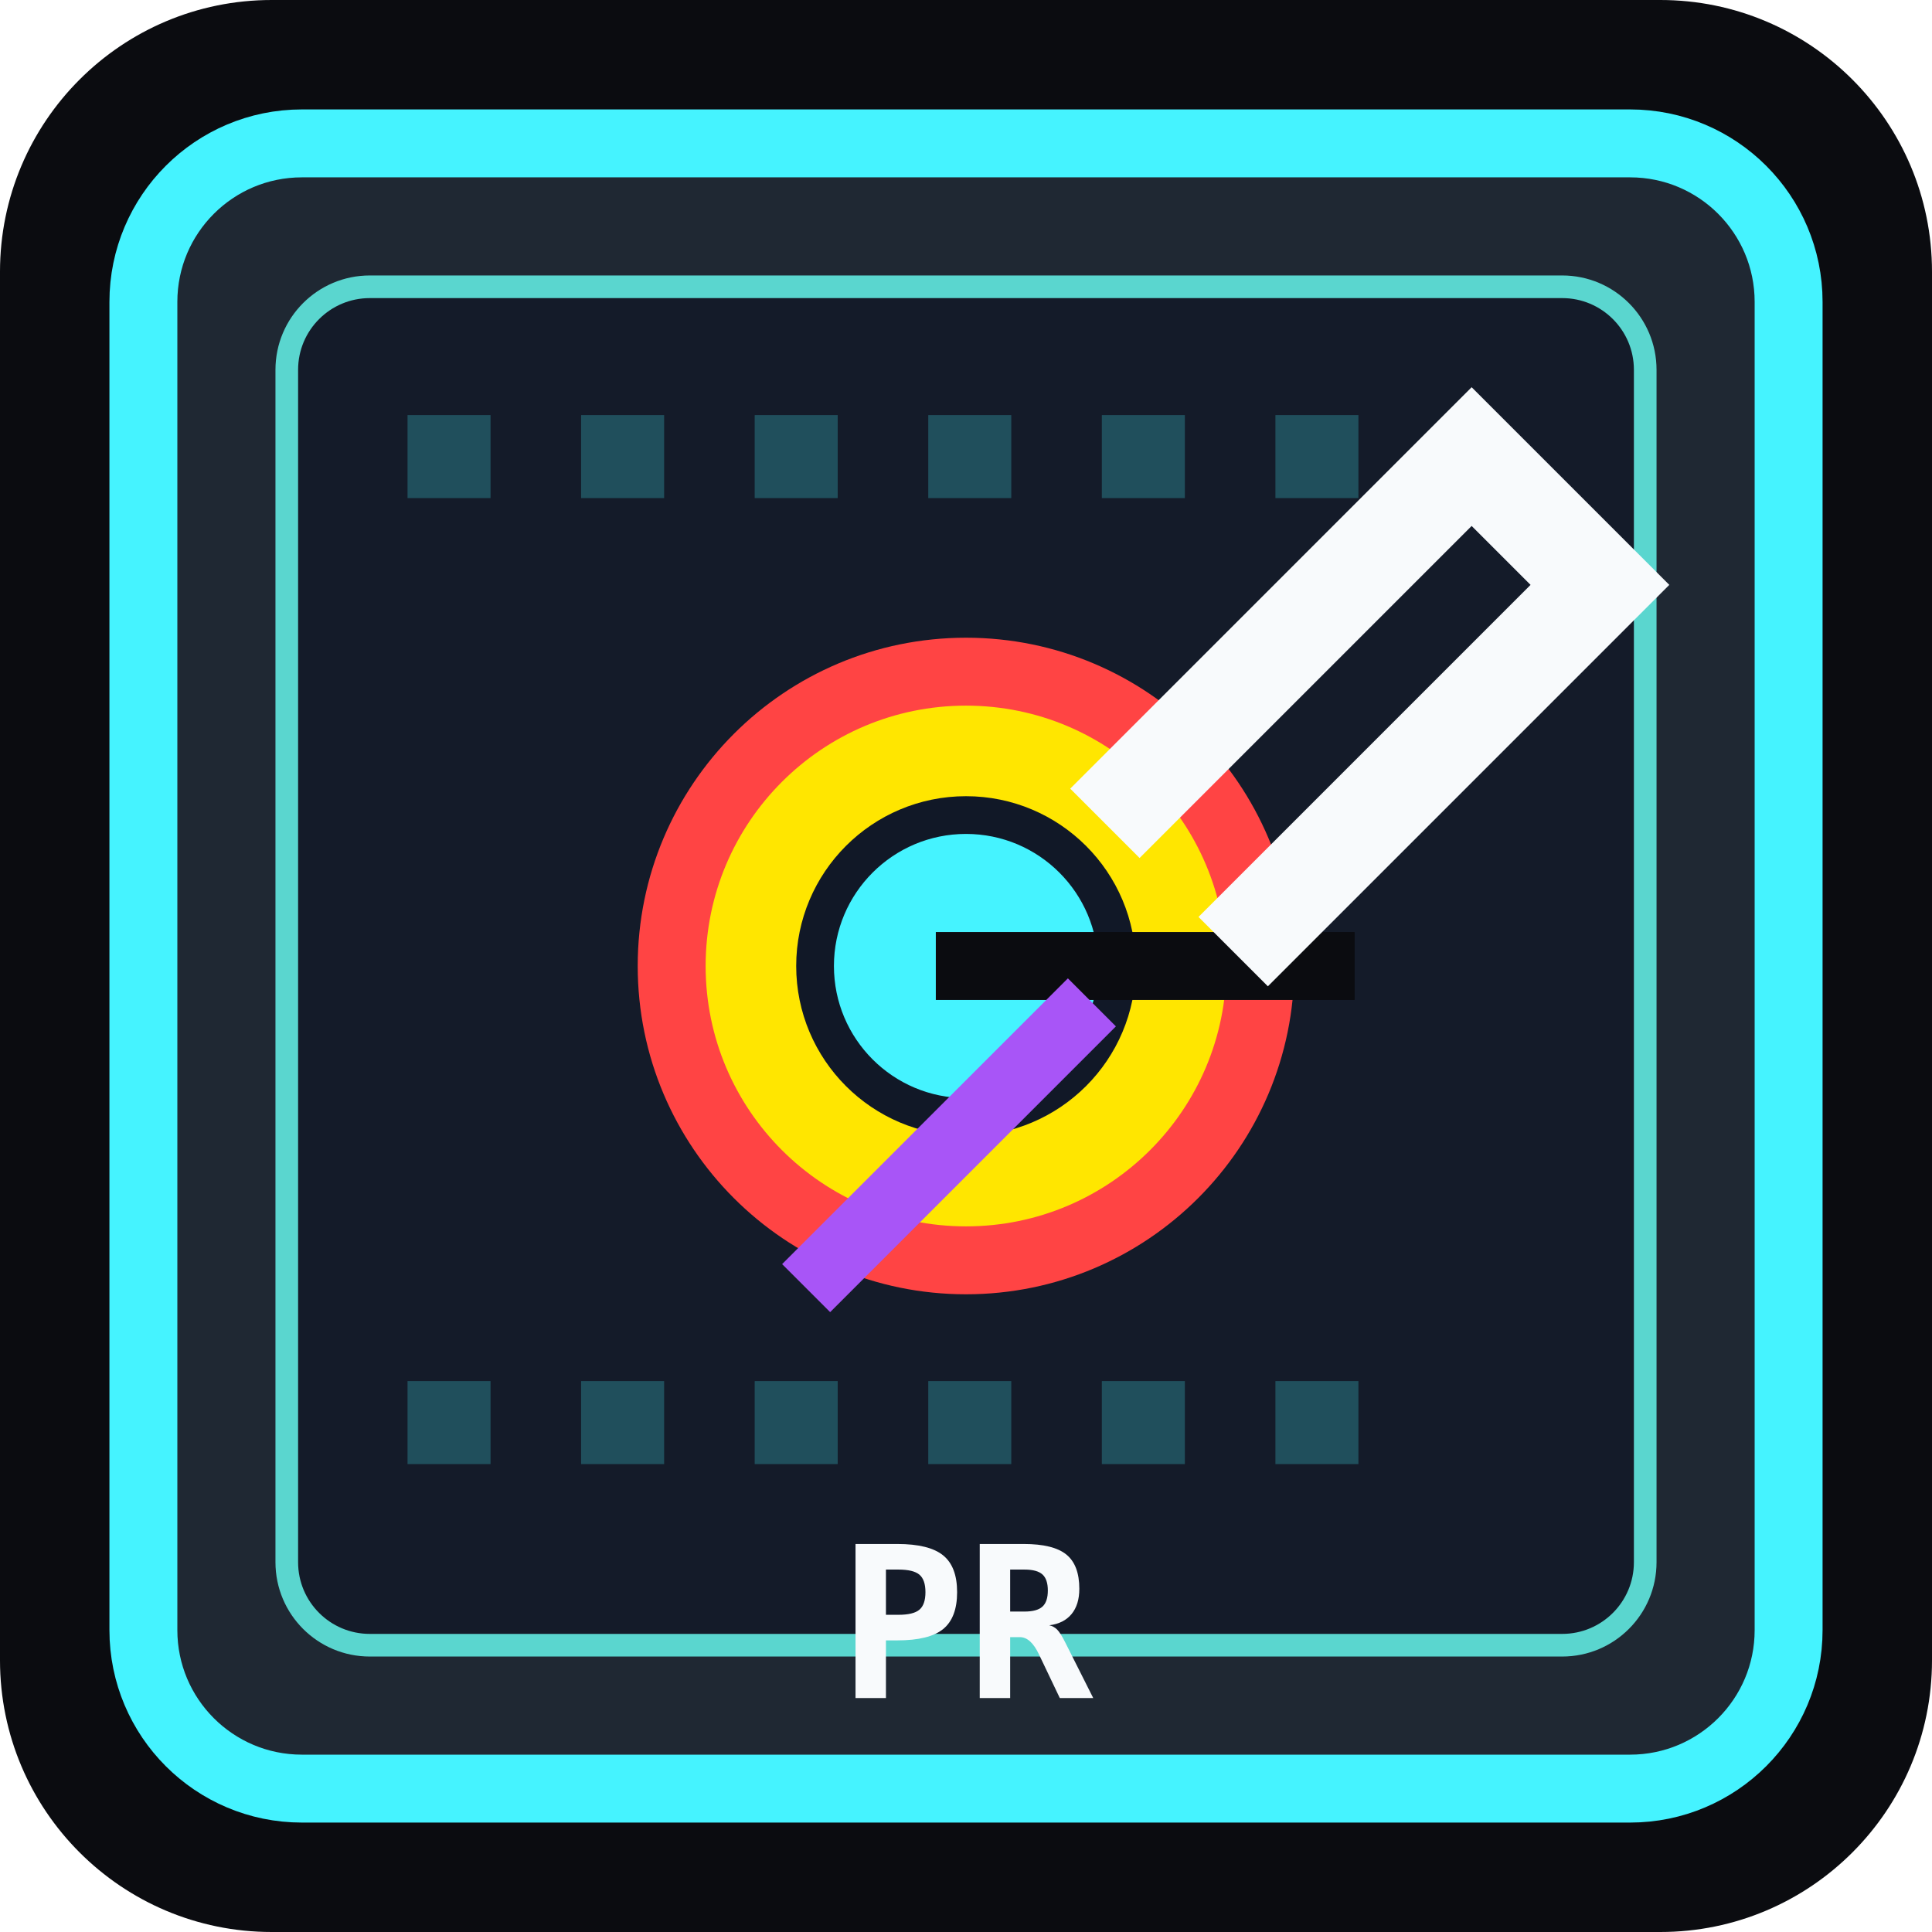
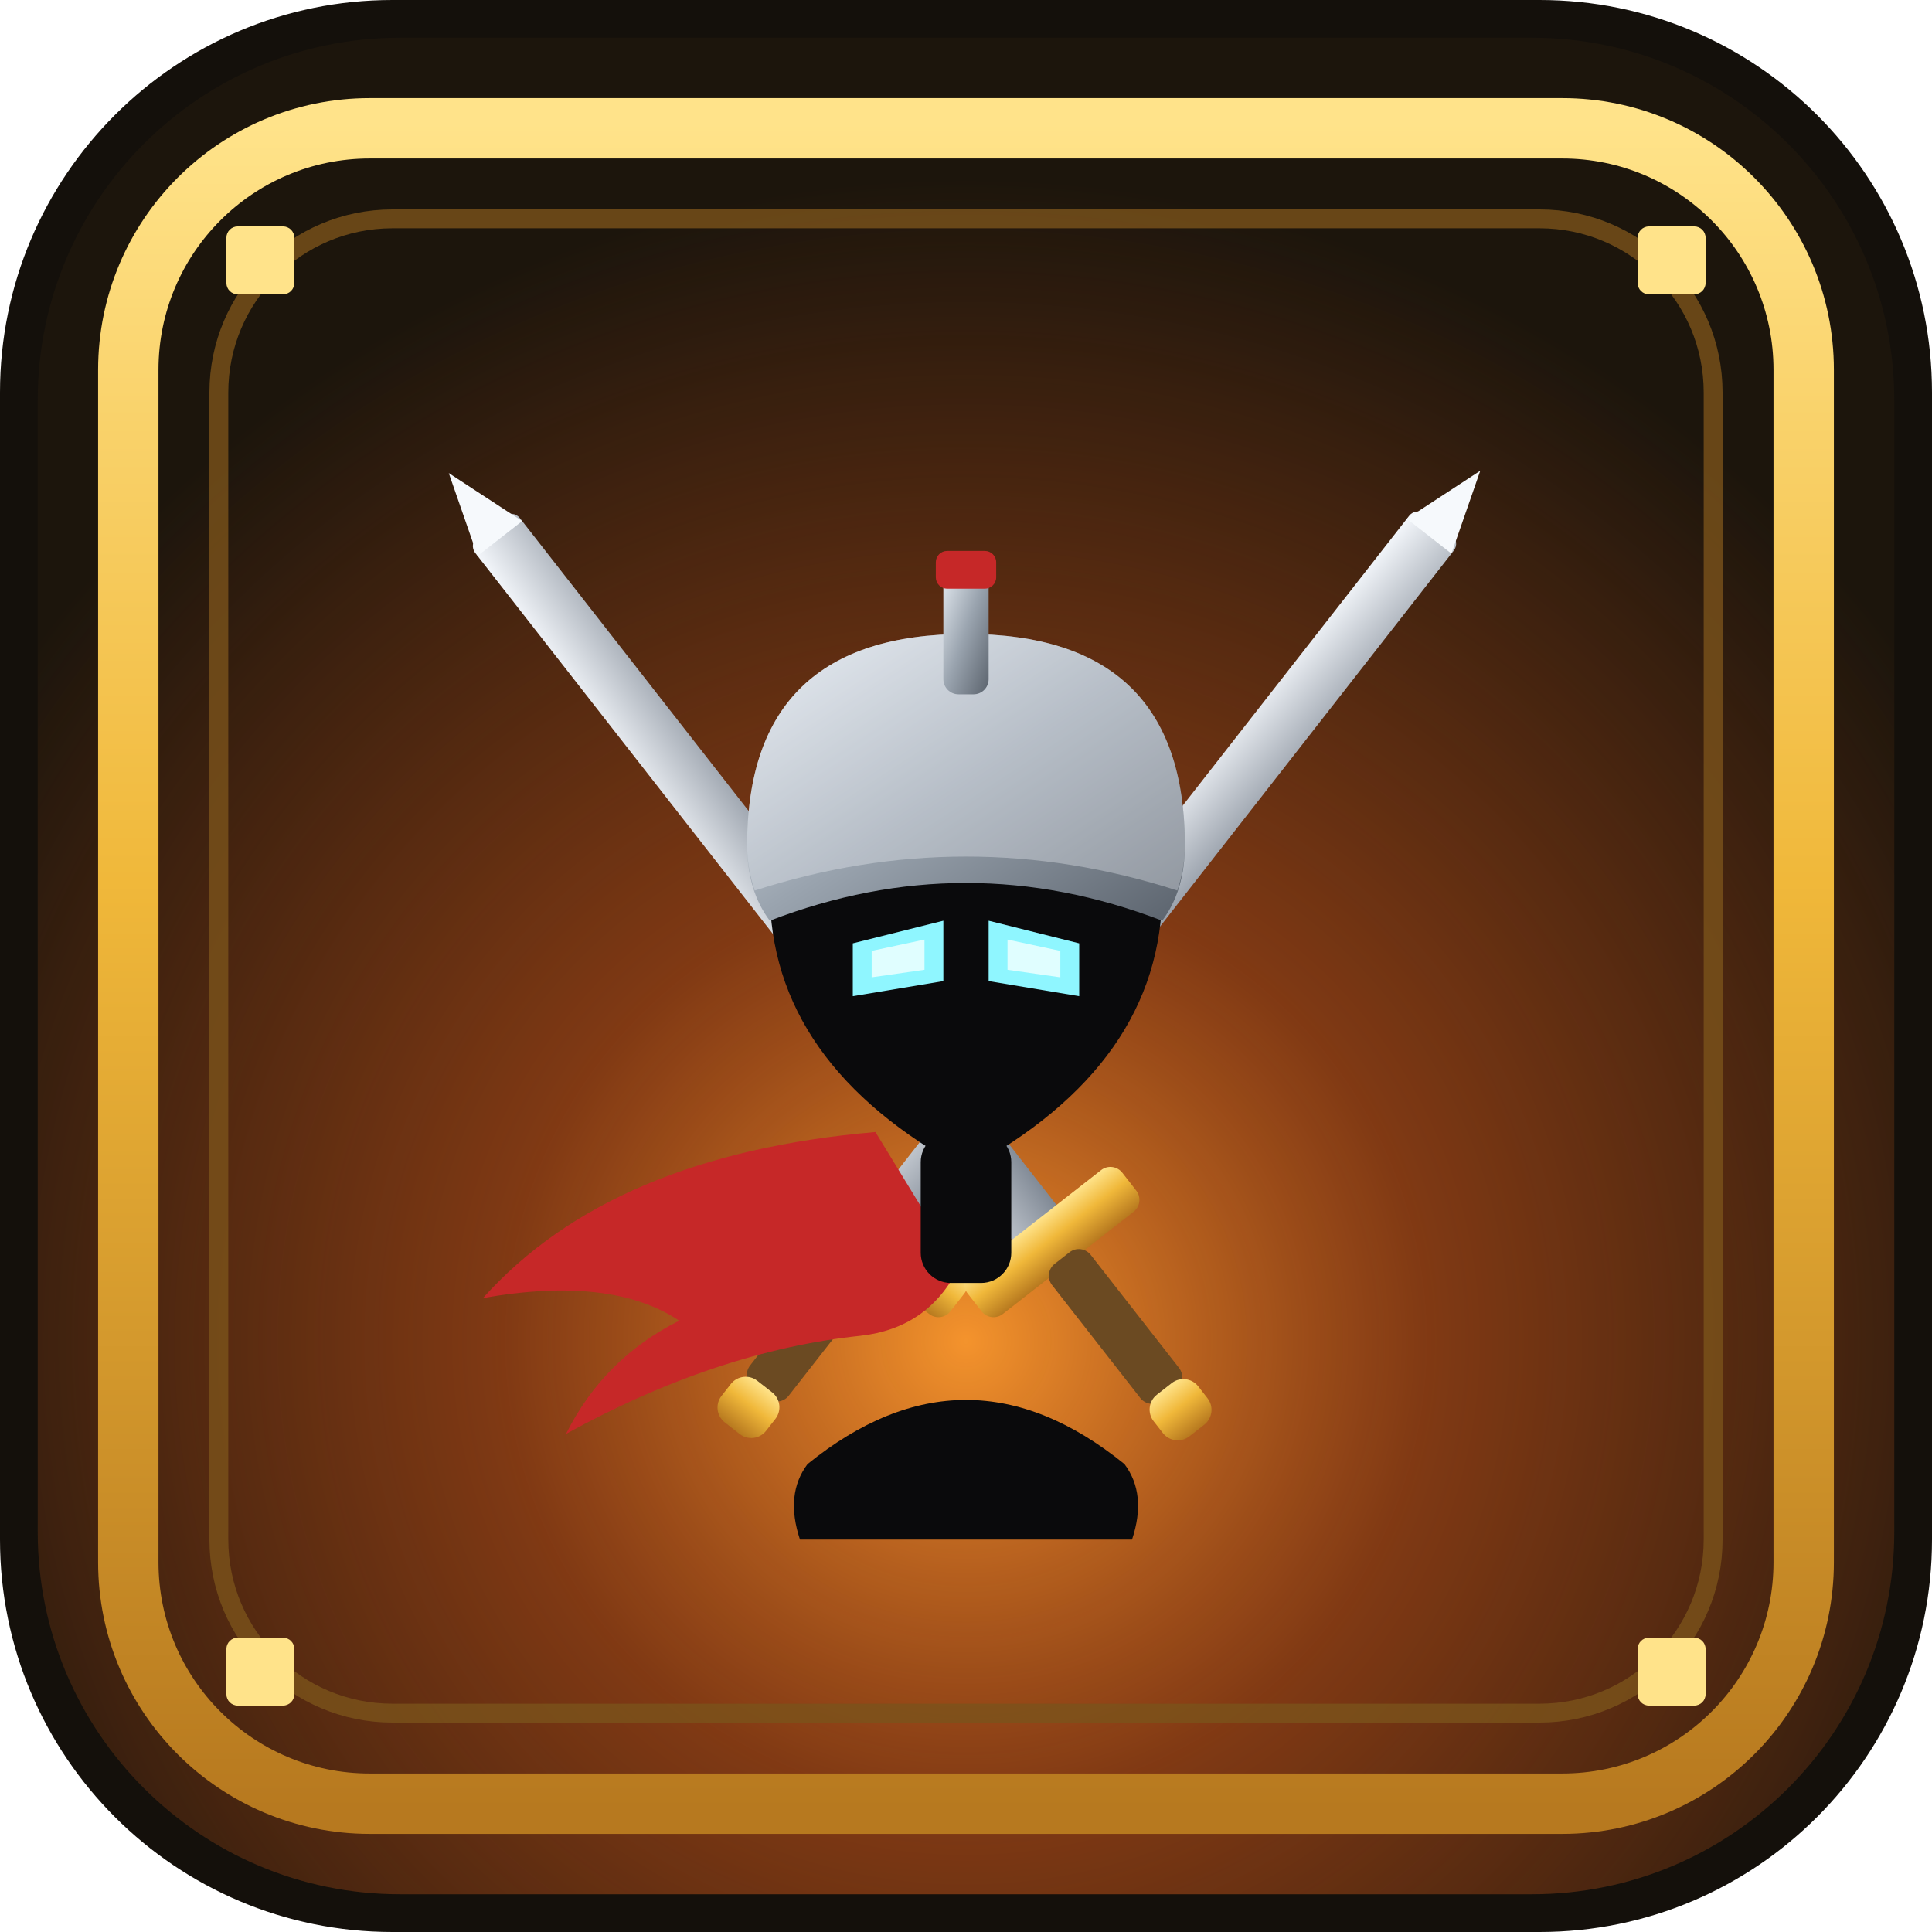
<svg xmlns="http://www.w3.org/2000/svg" viewBox="0 0 512 512" role="img" aria-label="CRAFTROYALE">
-   <rect width="512" height="512" rx="72" fill="#0b0c10" />
-   <rect x="38" y="38" width="436" height="436" rx="42" fill="#1f2833" stroke="#45f3ff" stroke-width="18" />
-   <rect x="76" y="76" width="360" height="360" rx="22" fill="#111827" stroke="#66fcf1" stroke-width="6" opacity=".82" />
-   <g fill="#45f3ff" opacity=".24">
-     <rect x="108" y="110" width="22" height="22" />
-     <rect x="154" y="110" width="22" height="22" />
-     <rect x="200" y="110" width="22" height="22" />
-     <rect x="246" y="110" width="22" height="22" />
-     <rect x="292" y="110" width="22" height="22" />
-     <rect x="338" y="110" width="22" height="22" />
-     <rect x="108" y="366" width="22" height="22" />
-     <rect x="154" y="366" width="22" height="22" />
-     <rect x="200" y="366" width="22" height="22" />
-     <rect x="246" y="366" width="22" height="22" />
-     <rect x="292" y="366" width="22" height="22" />
-     <rect x="338" y="366" width="22" height="22" />
+   <defs>
+     <linearGradient id="gold" x1="0" y1="0" x2="0" y2="1">
+       <stop offset="0" stop-color="#ffe38a" />
+       <stop offset=".45" stop-color="#f0b83a" />
+       <stop offset="1" stop-color="#b7791f" />
+     </linearGradient>
+     <linearGradient id="metal" x1="0" y1="0" x2="1" y2="1">
+       <stop offset="0" stop-color="#e7edf3" />
+       <stop offset=".5" stop-color="#9aa4af" />
+       <stop offset="1" stop-color="#5b636d" />
+     </linearGradient>
+     <linearGradient id="blade" x1="0" y1="0" x2="1" y2="1">
+       <stop offset="0" stop-color="#f4f7fb" />
+       <stop offset="1" stop-color="#7f8894" />
+     </linearGradient>
+     <radialGradient id="forge" cx="50%" cy="70%" r="62%">
+       <stop offset="0" stop-color="#ff9a2e" stop-opacity=".95" />
+       <stop offset=".4" stop-color="#d2571a" stop-opacity=".55" />
+       <stop offset="1" stop-color="#d2571a" stop-opacity="0" />
+     </radialGradient>
+   </defs>
+   <rect width="512" height="512" rx="104" fill="#14100b" />
+   <rect x="10" y="10" width="492" height="492" rx="96" fill="#1c150c" />
+   <rect x="10" y="10" width="492" height="492" rx="96" fill="url(#forge)" />
+   <rect x="34" y="34" width="444" height="444" rx="64" fill="none" stroke="url(#gold)" stroke-width="16" />
+   <rect x="58" y="58" width="396" height="396" rx="46" fill="none" stroke="#7a531a" stroke-width="5" opacity=".8" />
+   <g fill="#ffe38a">
+     <rect x="60" y="60" width="18" height="18" rx="3" />
+     <rect x="434" y="60" width="18" height="18" rx="3" />
+     <rect x="60" y="434" width="18" height="18" rx="3" />
+     <rect x="434" y="434" width="18" height="18" rx="3" />
  </g>
-   <circle cx="256" cy="256" r="78" fill="#ffe600" stroke="#ff4444" stroke-width="18" />
-   <circle cx="256" cy="256" r="40" fill="#45f3ff" stroke="#111827" stroke-width="10" />
-   <path d="M257 256h93" stroke="#0b0c10" stroke-width="18" stroke-linecap="square" />
-   <path d="M302 209l88-88 34 34-88 88" fill="none" stroke="#f8fafc" stroke-width="26" stroke-linecap="square" stroke-linejoin="miter" />
-   <path d="M283 272l-63 63" stroke="#a855f7" stroke-width="18" stroke-linecap="square" />
-   <text x="256" y="450" fill="#f8fafc" font-family="monospace" font-size="56" font-weight="800" text-anchor="middle">PR</text>
+   <g transform="rotate(38 256 300)">
+     <rect x="248" y="96" width="15" height="238" rx="3" fill="url(#blade)" />
+     <polygon points="255.5,78 248,100 263,100" fill="#f6f9fc" />
+     <rect x="230" y="330" width="52" height="14" rx="4" fill="url(#gold)" />
+     <rect x="249" y="342" width="13" height="46" rx="4" fill="#6b4a22" />
+     <rect x="248" y="386" width="15" height="14" rx="5" fill="url(#gold)" />
+   </g>
+   <g transform="rotate(-38 256 300)">
+     <rect x="248" y="96" width="15" height="238" rx="3" fill="url(#blade)" />
+     <polygon points="255.5,78 248,100 263,100" fill="#f6f9fc" />
+     <rect x="230" y="330" width="52" height="14" rx="4" fill="url(#gold)" />
+     <rect x="249" y="342" width="13" height="46" rx="4" fill="#6b4a22" />
+     <rect x="248" y="386" width="15" height="14" rx="5" fill="url(#gold)" />
+   </g>
+   <path d="M232 300 q-70 6 -104 44 q34 -6 52 6 q-20 10 -30 30 q40 -22 78 -26 q18 -2 26 -18 z" fill="#c62828" />
+   <path d="M214 388 q42 -34 84 0 q6 8 2 20 h-88 q-4 -12 2 -20 z" fill="#0a0a0c" />
+   <rect x="244" y="300" width="24" height="40" rx="8" fill="#0a0a0c" />
+   <path d="M256 176 q52 0 52 60 q0 46 -52 74 q-52 -28 -52 -74 q0 -60 52 -60 z" fill="#0a0a0c" />
+   <path d="M256 168 q58 0 58 56 q0 12 -6 20 q-52 -20 -104 0 q-6 -8 -6 -20 q0 -56 58 -56 z" fill="url(#metal)" />
+   <path d="M256 168 q58 0 58 56 q0 6 -2 12 q-56 -18 -112 0 q-2 -6 -2 -12 q0 -56 58 -56 z" fill="#eef2f6" opacity=".35" />
+   <rect x="250" y="150" width="12" height="34" rx="4" fill="url(#metal)" />
+   <rect x="248" y="146" width="16" height="10" rx="3" fill="#c62828" />
+   <g fill="#8ff6ff">
+     <path d="M226 250 l24 -6 l0 16 l-24 4 z" />
+     <path d="M286 250 l-24 -6 l0 16 l24 4 z" />
+   </g>
+   <g fill="#e9ffff" opacity=".9">
+     <path d="M231 252 l14 -3 l0 8 l-14 2 z" />
+     <path d="M281 252 l-14 -3 l0 8 l14 2 z" />
+   </g>
</svg>
